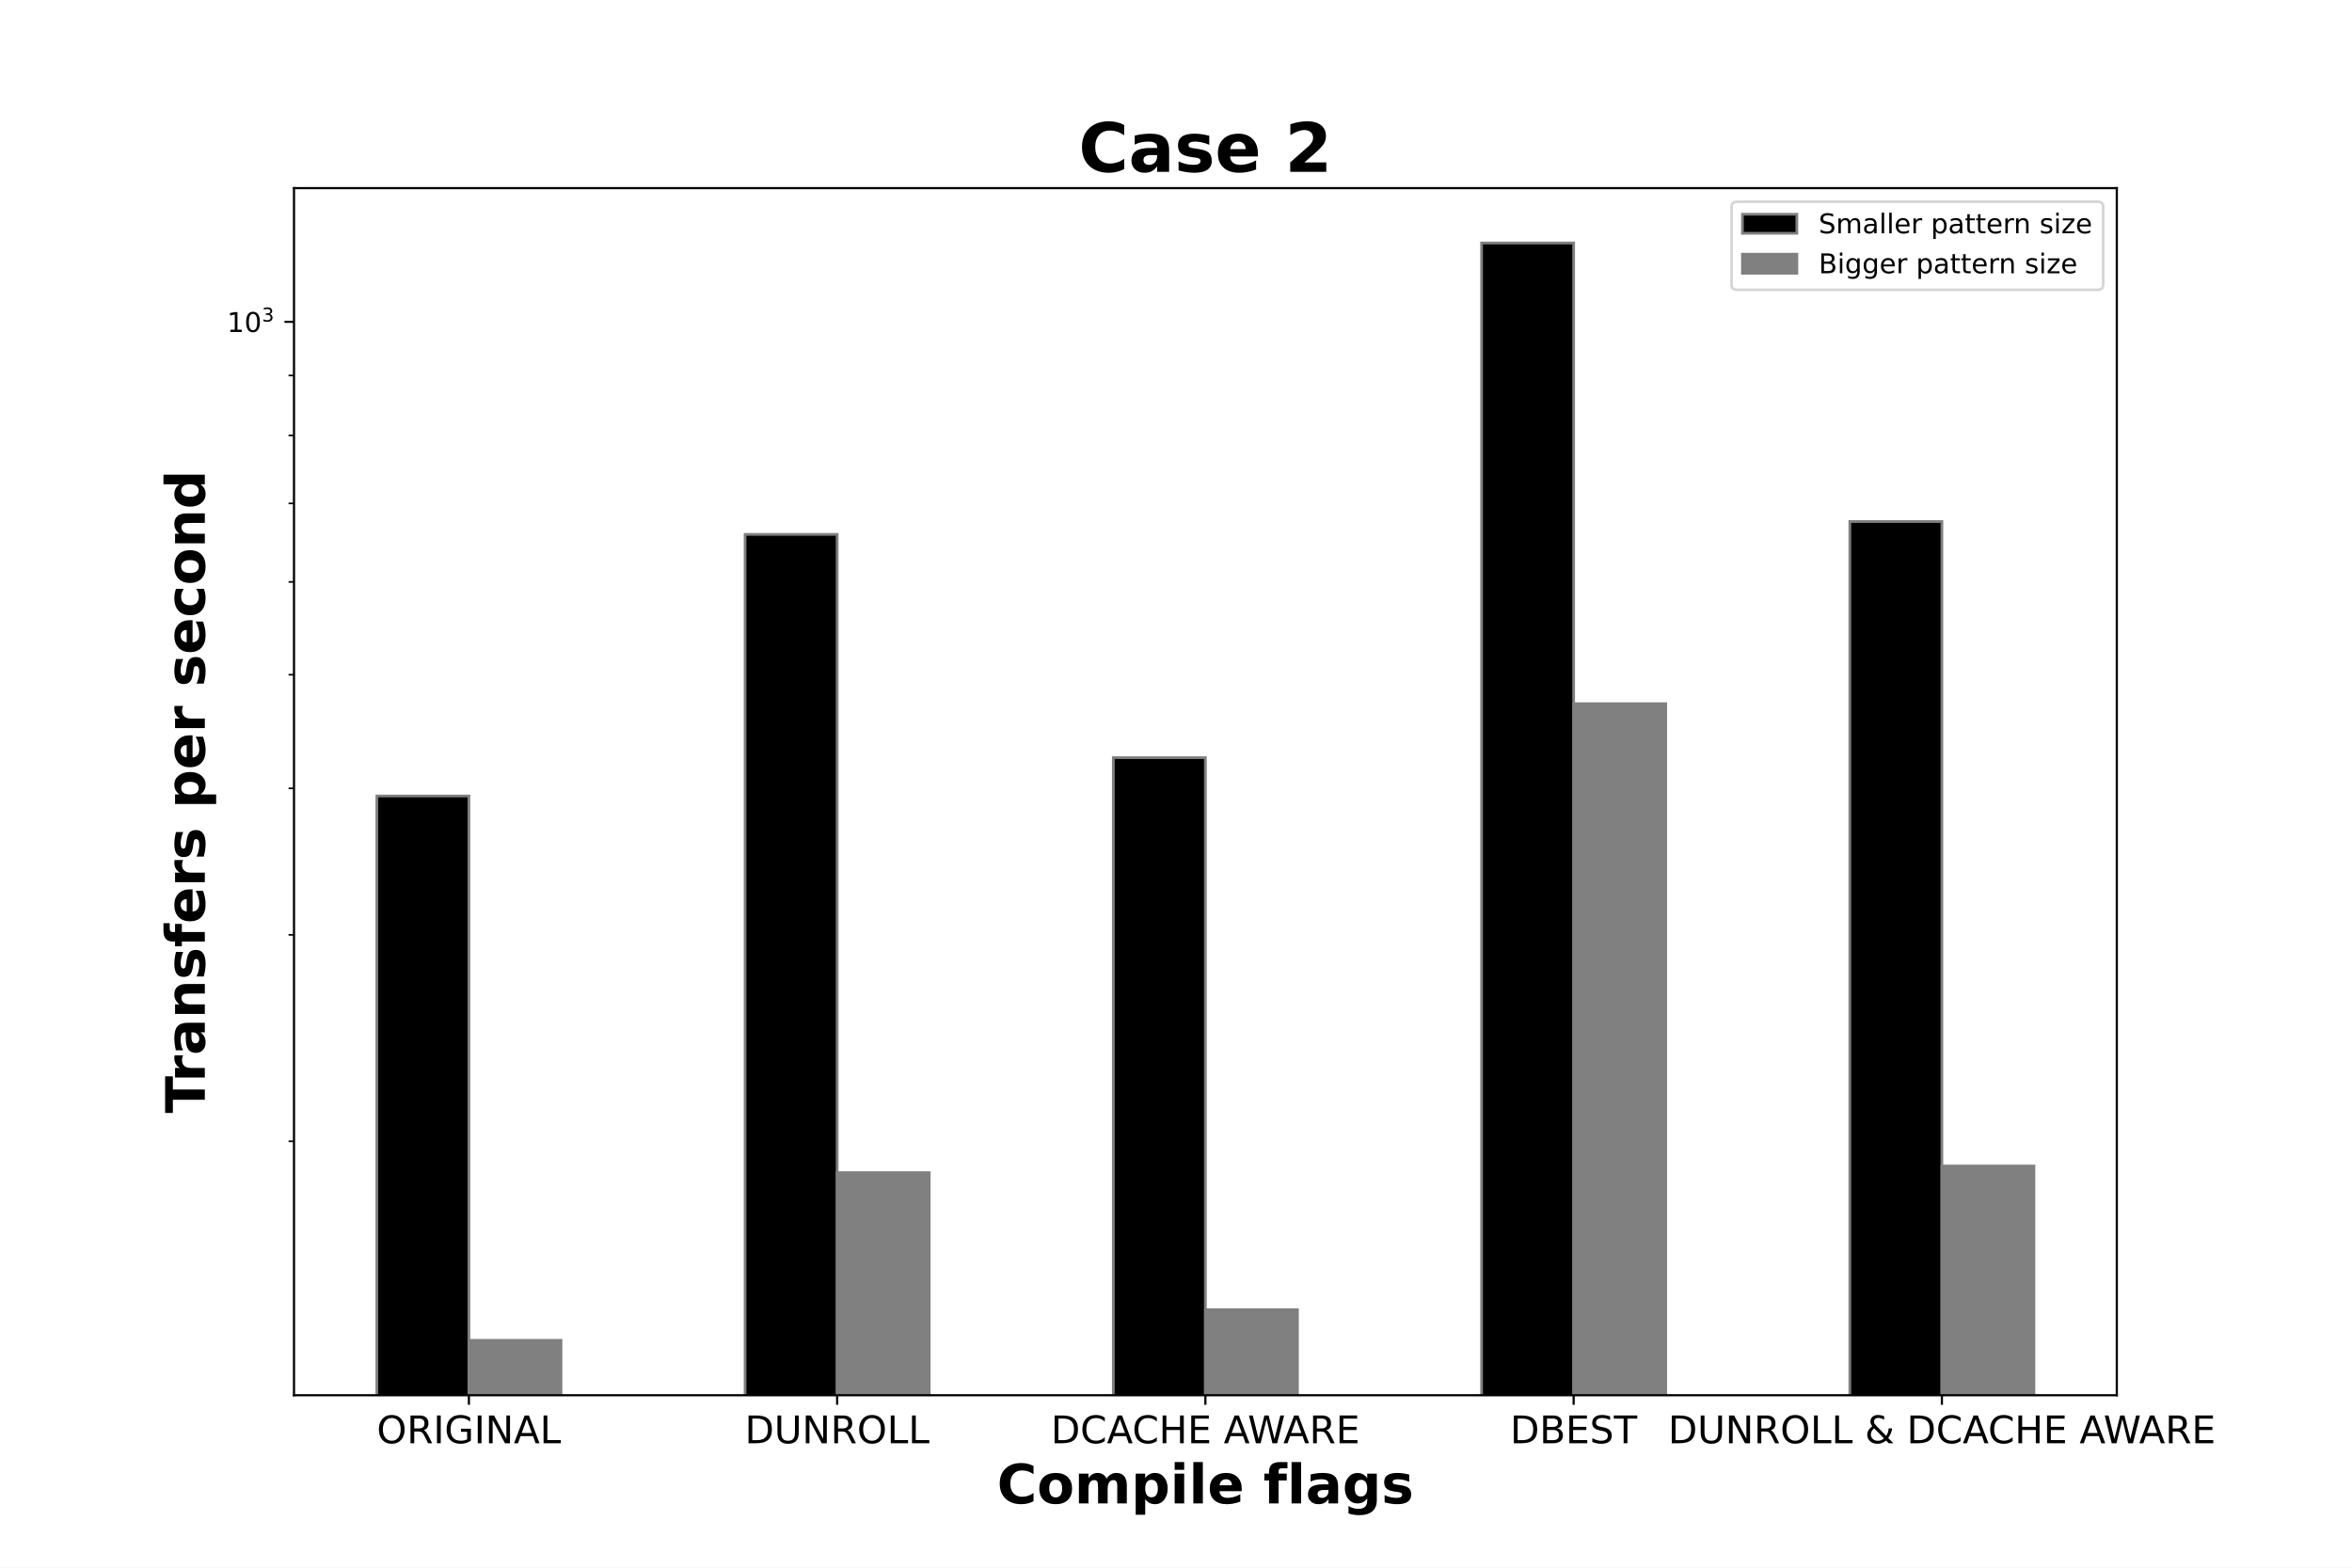
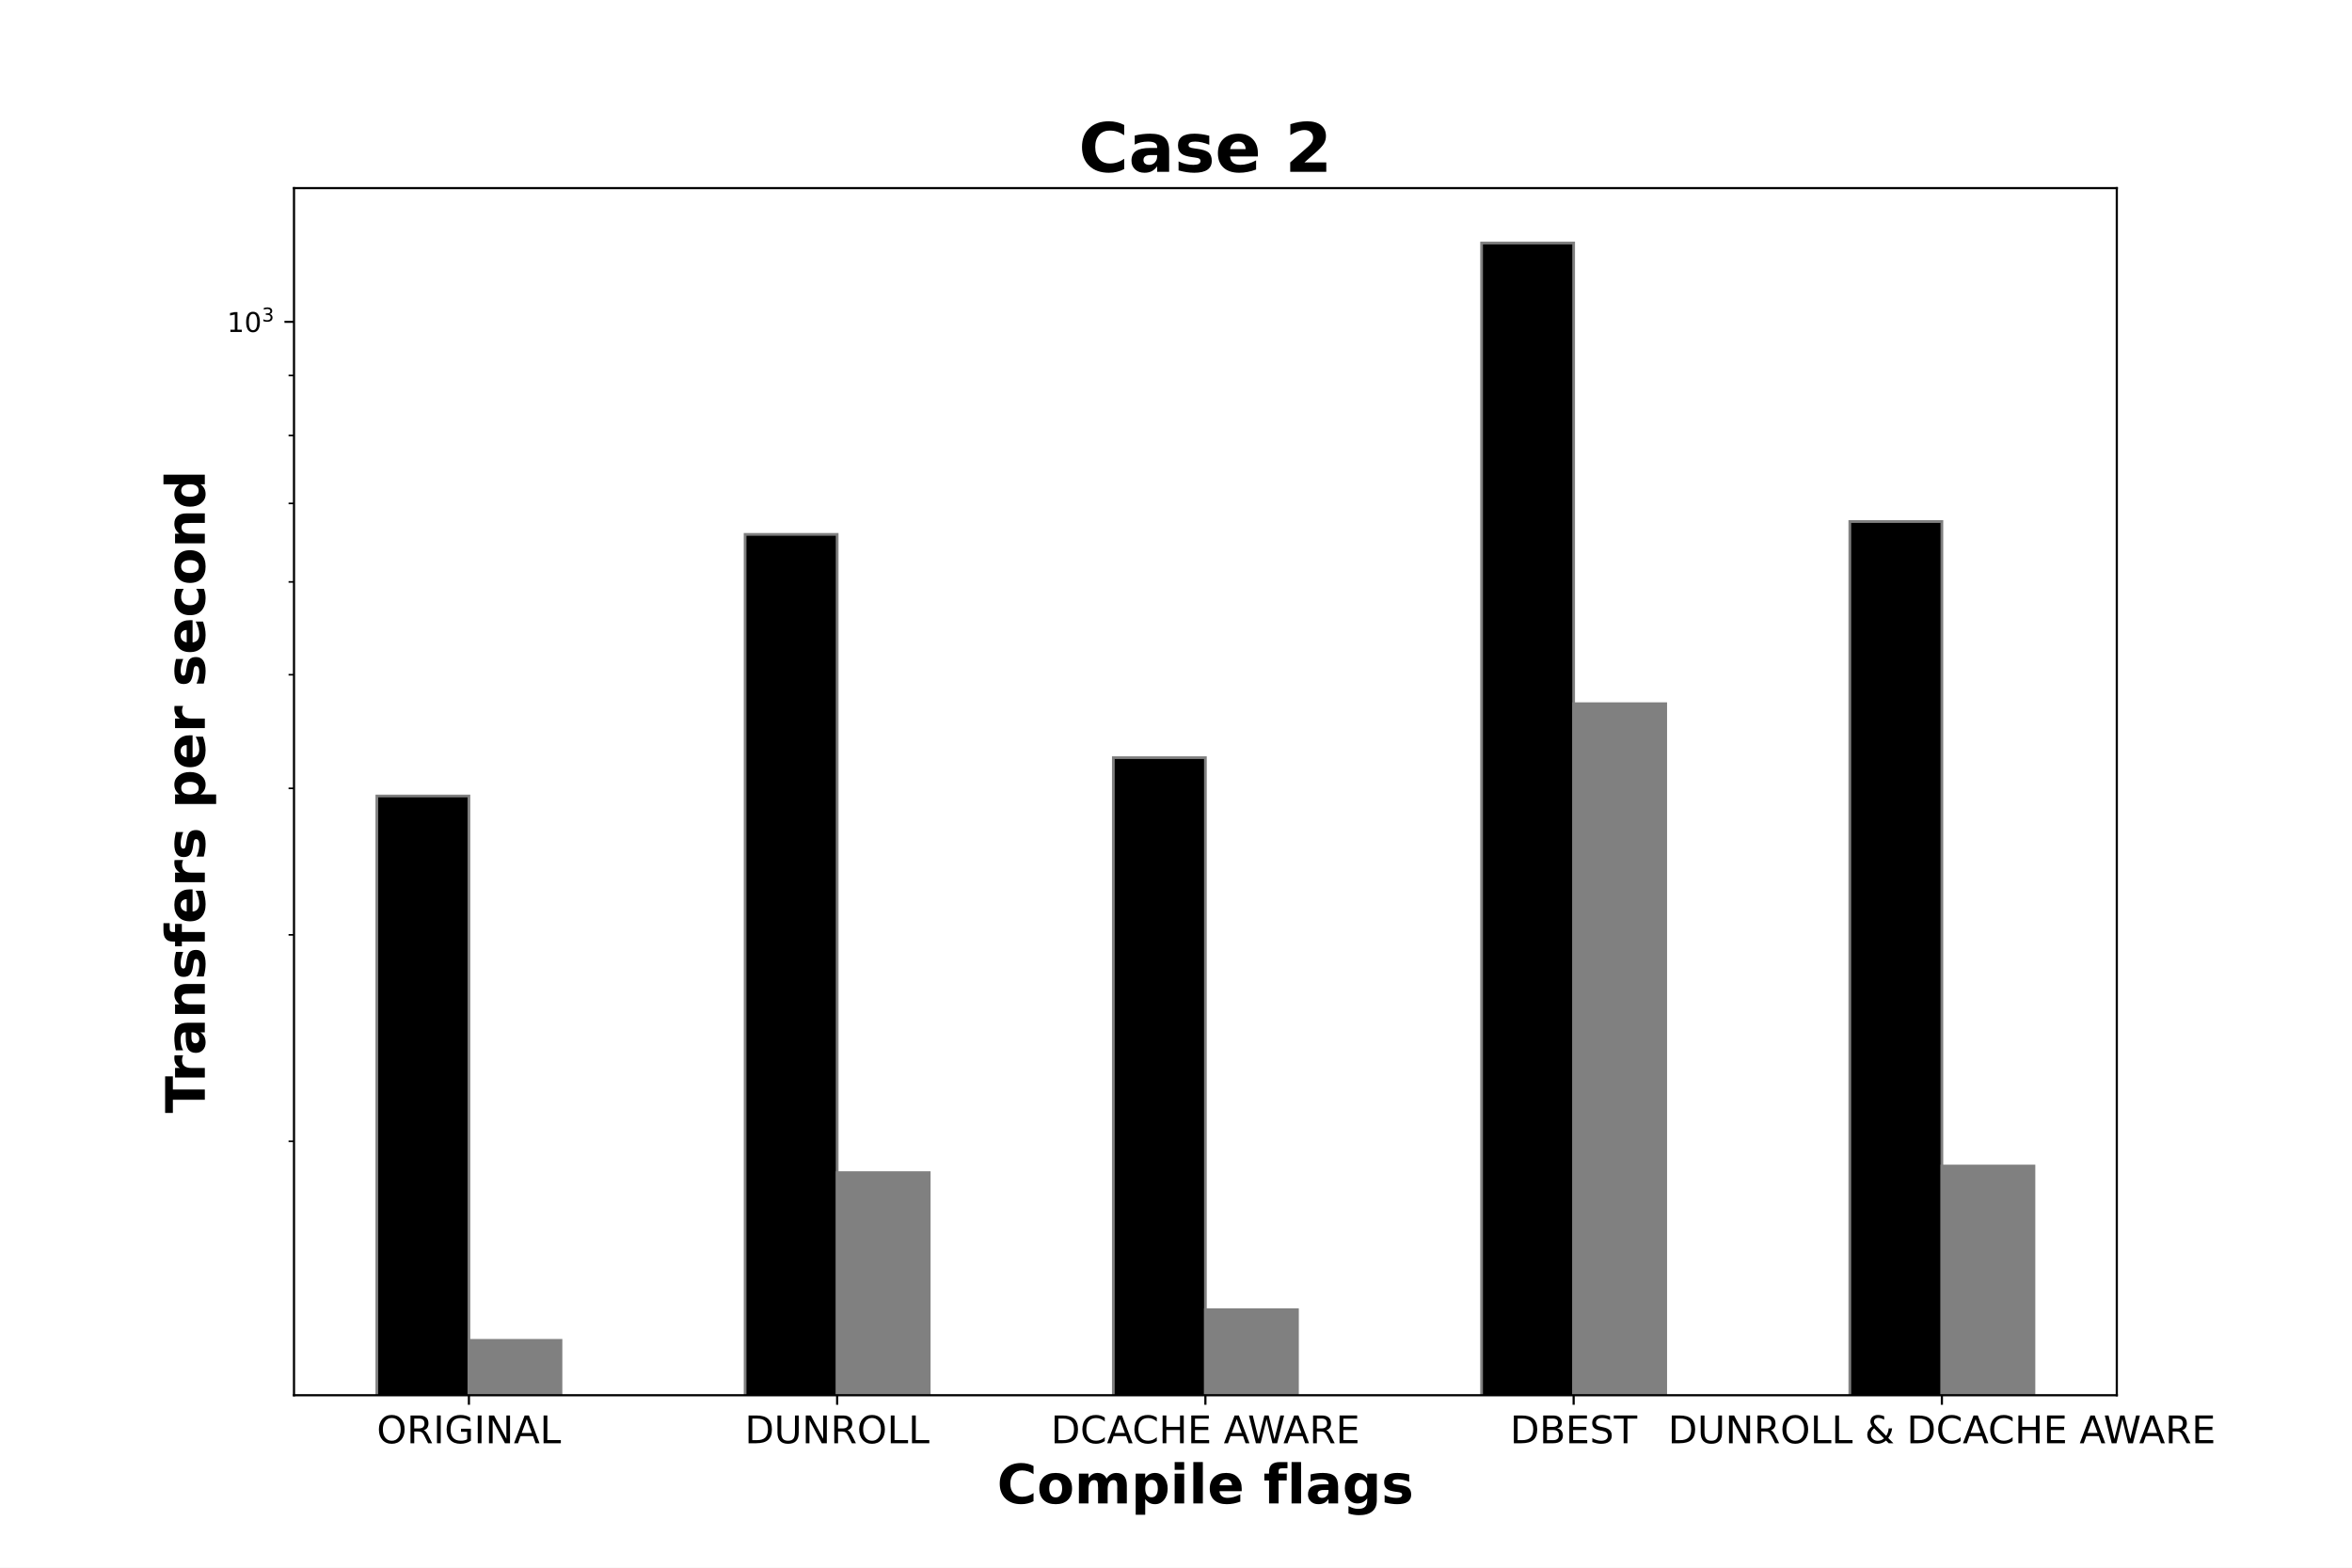
<svg xmlns="http://www.w3.org/2000/svg" xmlns:xlink="http://www.w3.org/1999/xlink" width="864pt" height="576pt" viewBox="0 0 864 576" version="1.1">
  <defs>
    <style type="text/css">*{stroke-linejoin: round; stroke-linecap: butt}</style>
  </defs>
  <g id="figure_1">
    <g id="patch_1">
      <path d="M 0 576  L 864 576  L 864 0  L 0 0  z " style="fill: #ffffff" />
    </g>
    <g id="axes_1">
      <g id="patch_2">
        <path d="M 108 512.64  L 777.6 512.64  L 777.6 69.12  L 108 69.12  z " style="fill: #ffffff" />
      </g>
      <g id="patch_3">
-         <path d="M 138.436 432179.331  L 172.255 432179.331  L 172.255 292.466  L 138.436 292.466  z " clip-path="url(#p3c8f35d3ab)" style="stroke: #808080; stroke-linejoin: miter" />
+         <path d="M 138.436 432179.331  L 172.255 432179.331  L 172.255 292.466  L 138.436 292.466  z " clip-path="url(#p3cd2da5f83)" style="stroke: #808080; stroke-linejoin: miter" />
      </g>
      <g id="patch_4">
-         <path d="M 273.709 432179.331  L 307.527 432179.331  L 307.527 196.349  L 273.709 196.349  z " clip-path="url(#p3c8f35d3ab)" style="stroke: #808080; stroke-linejoin: miter" />
+         <path d="M 273.709 432179.331  L 307.527 432179.331  L 307.527 196.349  L 273.709 196.349  z " clip-path="url(#p3cd2da5f83)" style="stroke: #808080; stroke-linejoin: miter" />
      </g>
      <g id="patch_5">
-         <path d="M 408.982 432179.331  L 442.8 432179.331  L 442.8 278.383  L 408.982 278.383  z " clip-path="url(#p3c8f35d3ab)" style="stroke: #808080; stroke-linejoin: miter" />
+         <path d="M 408.982 432179.331  L 442.8 432179.331  L 442.8 278.383  L 408.982 278.383  z " clip-path="url(#p3cd2da5f83)" style="stroke: #808080; stroke-linejoin: miter" />
      </g>
      <g id="patch_6">
-         <path d="M 544.255 432179.331  L 578.073 432179.331  L 578.073 89.28  L 544.255 89.28  z " clip-path="url(#p3c8f35d3ab)" style="stroke: #808080; stroke-linejoin: miter" />
+         <path d="M 544.255 432179.331  L 578.073 432179.331  L 578.073 89.28  L 544.255 89.28  z " clip-path="url(#p3cd2da5f83)" style="stroke: #808080; stroke-linejoin: miter" />
      </g>
      <g id="patch_7">
-         <path d="M 679.527 432179.331  L 713.345 432179.331  L 713.345 191.624  L 679.527 191.624  z " clip-path="url(#p3c8f35d3ab)" style="stroke: #808080; stroke-linejoin: miter" />
+         <path d="M 679.527 432179.331  L 713.345 432179.331  L 713.345 191.624  L 679.527 191.624  z " clip-path="url(#p3cd2da5f83)" style="stroke: #808080; stroke-linejoin: miter" />
      </g>
      <g id="patch_8">
-         <path d="M 172.255 432179.331  L 206.073 432179.331  L 206.073 492.48  L 172.255 492.48  z " clip-path="url(#p3c8f35d3ab)" style="fill: #808080; stroke: #808080; stroke-linejoin: miter" />
+         <path d="M 172.255 432179.331  L 206.073 432179.331  L 206.073 492.48  L 172.255 492.48  z " clip-path="url(#p3cd2da5f83)" style="fill: #808080; stroke: #808080; stroke-linejoin: miter" />
      </g>
      <g id="patch_9">
-         <path d="M 307.527 432179.331  L 341.345 432179.331  L 341.345 430.843  L 307.527 430.843  z " clip-path="url(#p3c8f35d3ab)" style="fill: #808080; stroke: #808080; stroke-linejoin: miter" />
+         <path d="M 307.527 432179.331  L 341.345 432179.331  L 341.345 430.843  L 307.527 430.843  z " clip-path="url(#p3cd2da5f83)" style="fill: #808080; stroke: #808080; stroke-linejoin: miter" />
      </g>
      <g id="patch_10">
-         <path d="M 442.8 432179.331  L 476.618 432179.331  L 476.618 481.21  L 442.8 481.21  z " clip-path="url(#p3c8f35d3ab)" style="fill: #808080; stroke: #808080; stroke-linejoin: miter" />
+         <path d="M 442.8 432179.331  L 476.618 432179.331  L 476.618 481.21  L 442.8 481.21  z " clip-path="url(#p3cd2da5f83)" style="fill: #808080; stroke: #808080; stroke-linejoin: miter" />
      </g>
      <g id="patch_11">
-         <path d="M 578.073 432179.331  L 611.891 432179.331  L 611.891 258.54  L 578.073 258.54  z " clip-path="url(#p3c8f35d3ab)" style="fill: #808080; stroke: #808080; stroke-linejoin: miter" />
+         <path d="M 578.073 432179.331  L 611.891 432179.331  L 611.891 258.54  L 578.073 258.54  z " clip-path="url(#p3cd2da5f83)" style="fill: #808080; stroke: #808080; stroke-linejoin: miter" />
      </g>
      <g id="patch_12">
-         <path d="M 713.345 432179.331  L 747.164 432179.331  L 747.164 428.412  L 713.345 428.412  z " clip-path="url(#p3c8f35d3ab)" style="fill: #808080; stroke: #808080; stroke-linejoin: miter" />
+         <path d="M 713.345 432179.331  L 747.164 432179.331  L 747.164 428.412  L 713.345 428.412  z " clip-path="url(#p3cd2da5f83)" style="fill: #808080; stroke: #808080; stroke-linejoin: miter" />
      </g>
      <g id="matplotlib.axis_1">
        <g id="xtick_1">
          <g id="line2d_1">
            <defs>
-               <path id="mefb5c56a6f" d="M 0 0  L 0 3.5  " style="stroke: #000000; stroke-width: 0.8" />
-             </defs>
-             <g>
-               <use xlink:href="#mefb5c56a6f" x="172.255" y="512.64" style="stroke: #000000; stroke-width: 0.8" />
+               <path id="m4186558017" d="M 0 0  L 0 3.5  " style="stroke: #000000; stroke-width: 0.8" />
+             </defs>
+             <g>
+               <use xlink:href="#m4186558017" x="172.255" y="512.64" style="stroke: #000000; stroke-width: 0.8" />
            </g>
          </g>
          <g id="text_1">
            <g transform="translate(138.4008 530.2778) scale(0.14 -0.14)">
              <defs>
                <path id="DejaVuSans-4f" d="M 2522 4238  Q 1834 4238 1429 3725  Q 1025 3213 1025 2328  Q 1025 1447 1429 934  Q 1834 422 2522 422  Q 3209 422 3611 934  Q 4013 1447 4013 2328  Q 4013 3213 3611 3725  Q 3209 4238 2522 4238  z M 2522 4750  Q 3503 4750 4090 4092  Q 4678 3434 4678 2328  Q 4678 1225 4090 567  Q 3503 -91 2522 -91  Q 1538 -91 948 565  Q 359 1222 359 2328  Q 359 3434 948 4092  Q 1538 4750 2522 4750  z " transform="scale(0.015625)" />
                <path id="DejaVuSans-52" d="M 2841 2188  Q 3044 2119 3236 1894  Q 3428 1669 3622 1275  L 4263 0  L 3584 0  L 2988 1197  Q 2756 1666 2539 1819  Q 2322 1972 1947 1972  L 1259 1972  L 1259 0  L 628 0  L 628 4666  L 2053 4666  Q 2853 4666 3247 4331  Q 3641 3997 3641 3322  Q 3641 2881 3436 2590  Q 3231 2300 2841 2188  z M 1259 4147  L 1259 2491  L 2053 2491  Q 2509 2491 2742 2702  Q 2975 2913 2975 3322  Q 2975 3731 2742 3939  Q 2509 4147 2053 4147  L 1259 4147  z " transform="scale(0.015625)" />
                <path id="DejaVuSans-49" d="M 628 4666  L 1259 4666  L 1259 0  L 628 0  L 628 4666  z " transform="scale(0.015625)" />
                <path id="DejaVuSans-47" d="M 3809 666  L 3809 1919  L 2778 1919  L 2778 2438  L 4434 2438  L 4434 434  Q 4069 175 3628 42  Q 3188 -91 2688 -91  Q 1594 -91 976 548  Q 359 1188 359 2328  Q 359 3472 976 4111  Q 1594 4750 2688 4750  Q 3144 4750 3555 4637  Q 3966 4525 4313 4306  L 4313 3634  Q 3963 3931 3569 4081  Q 3175 4231 2741 4231  Q 1884 4231 1454 3753  Q 1025 3275 1025 2328  Q 1025 1384 1454 906  Q 1884 428 2741 428  Q 3075 428 3337 486  Q 3600 544 3809 666  z " transform="scale(0.015625)" />
                <path id="DejaVuSans-4e" d="M 628 4666  L 1478 4666  L 3547 763  L 3547 4666  L 4159 4666  L 4159 0  L 3309 0  L 1241 3903  L 1241 0  L 628 0  L 628 4666  z " transform="scale(0.015625)" />
                <path id="DejaVuSans-41" d="M 2188 4044  L 1331 1722  L 3047 1722  L 2188 4044  z M 1831 4666  L 2547 4666  L 4325 0  L 3669 0  L 3244 1197  L 1141 1197  L 716 0  L 50 0  L 1831 4666  z " transform="scale(0.015625)" />
                <path id="DejaVuSans-4c" d="M 628 4666  L 1259 4666  L 1259 531  L 3531 531  L 3531 0  L 628 0  L 628 4666  z " transform="scale(0.015625)" />
              </defs>
              <use xlink:href="#DejaVuSans-4f" />
              <use xlink:href="#DejaVuSans-52" x="78.711" />
              <use xlink:href="#DejaVuSans-49" x="148.193" />
              <use xlink:href="#DejaVuSans-47" x="177.686" />
              <use xlink:href="#DejaVuSans-49" x="255.176" />
              <use xlink:href="#DejaVuSans-4e" x="284.668" />
              <use xlink:href="#DejaVuSans-41" x="359.473" />
              <use xlink:href="#DejaVuSans-4c" x="427.881" />
            </g>
          </g>
        </g>
        <g id="xtick_2">
          <g id="line2d_2">
            <g>
-               <use xlink:href="#mefb5c56a6f" x="307.527" y="512.64" style="stroke: #000000; stroke-width: 0.8" />
+               <use xlink:href="#m4186558017" x="307.527" y="512.64" style="stroke: #000000; stroke-width: 0.8" />
            </g>
          </g>
          <g id="text_2">
            <g transform="translate(273.6024 530.2778) scale(0.14 -0.14)">
              <defs>
                <path id="DejaVuSans-44" d="M 1259 4147  L 1259 519  L 2022 519  Q 2988 519 3436 956  Q 3884 1394 3884 2338  Q 3884 3275 3436 3711  Q 2988 4147 2022 4147  L 1259 4147  z M 628 4666  L 1925 4666  Q 3281 4666 3915 4102  Q 4550 3538 4550 2338  Q 4550 1131 3912 565  Q 3275 0 1925 0  L 628 0  L 628 4666  z " transform="scale(0.015625)" />
                <path id="DejaVuSans-55" d="M 556 4666  L 1191 4666  L 1191 1831  Q 1191 1081 1462 751  Q 1734 422 2344 422  Q 2950 422 3222 751  Q 3494 1081 3494 1831  L 3494 4666  L 4128 4666  L 4128 1753  Q 4128 841 3676 375  Q 3225 -91 2344 -91  Q 1459 -91 1007 375  Q 556 841 556 1753  L 556 4666  z " transform="scale(0.015625)" />
              </defs>
              <use xlink:href="#DejaVuSans-44" />
              <use xlink:href="#DejaVuSans-55" x="77.002" />
              <use xlink:href="#DejaVuSans-4e" x="150.195" />
              <use xlink:href="#DejaVuSans-52" x="225" />
              <use xlink:href="#DejaVuSans-4f" x="294.482" />
              <use xlink:href="#DejaVuSans-4c" x="373.193" />
              <use xlink:href="#DejaVuSans-4c" x="428.906" />
            </g>
          </g>
        </g>
        <g id="xtick_3">
          <g id="line2d_3">
            <g>
-               <use xlink:href="#mefb5c56a6f" x="442.8" y="512.64" style="stroke: #000000; stroke-width: 0.8" />
+               <use xlink:href="#m4186558017" x="442.8" y="512.64" style="stroke: #000000; stroke-width: 0.8" />
            </g>
          </g>
          <g id="text_3">
            <g transform="translate(386.0409 530.2778) scale(0.14 -0.14)">
              <defs>
                <path id="DejaVuSans-43" d="M 4122 4306  L 4122 3641  Q 3803 3938 3442 4084  Q 3081 4231 2675 4231  Q 1875 4231 1450 3742  Q 1025 3253 1025 2328  Q 1025 1406 1450 917  Q 1875 428 2675 428  Q 3081 428 3442 575  Q 3803 722 4122 1019  L 4122 359  Q 3791 134 3420 21  Q 3050 -91 2638 -91  Q 1578 -91 968 557  Q 359 1206 359 2328  Q 359 3453 968 4101  Q 1578 4750 2638 4750  Q 3056 4750 3426 4639  Q 3797 4528 4122 4306  z " transform="scale(0.015625)" />
                <path id="DejaVuSans-48" d="M 628 4666  L 1259 4666  L 1259 2753  L 3553 2753  L 3553 4666  L 4184 4666  L 4184 0  L 3553 0  L 3553 2222  L 1259 2222  L 1259 0  L 628 0  L 628 4666  z " transform="scale(0.015625)" />
                <path id="DejaVuSans-45" d="M 628 4666  L 3578 4666  L 3578 4134  L 1259 4134  L 1259 2753  L 3481 2753  L 3481 2222  L 1259 2222  L 1259 531  L 3634 531  L 3634 0  L 628 0  L 628 4666  z " transform="scale(0.015625)" />
                <path id="DejaVuSans-20" transform="scale(0.015625)" />
                <path id="DejaVuSans-57" d="M 213 4666  L 850 4666  L 1831 722  L 2809 4666  L 3519 4666  L 4500 722  L 5478 4666  L 6119 4666  L 4947 0  L 4153 0  L 3169 4050  L 2175 0  L 1381 0  L 213 4666  z " transform="scale(0.015625)" />
              </defs>
              <use xlink:href="#DejaVuSans-44" />
              <use xlink:href="#DejaVuSans-43" x="77.002" />
              <use xlink:href="#DejaVuSans-41" x="146.826" />
              <use xlink:href="#DejaVuSans-43" x="213.484" />
              <use xlink:href="#DejaVuSans-48" x="283.309" />
              <use xlink:href="#DejaVuSans-45" x="358.504" />
              <use xlink:href="#DejaVuSans-20" x="421.688" />
              <use xlink:href="#DejaVuSans-41" x="453.475" />
              <use xlink:href="#DejaVuSans-57" x="516.383" />
              <use xlink:href="#DejaVuSans-41" x="609.76" />
              <use xlink:href="#DejaVuSans-52" x="678.168" />
              <use xlink:href="#DejaVuSans-45" x="747.65" />
            </g>
          </g>
        </g>
        <g id="xtick_4">
          <g id="line2d_4">
            <g>
-               <use xlink:href="#mefb5c56a6f" x="578.073" y="512.64" style="stroke: #000000; stroke-width: 0.8" />
+               <use xlink:href="#m4186558017" x="578.073" y="512.64" style="stroke: #000000; stroke-width: 0.8" />
            </g>
          </g>
          <g id="text_4">
            <g transform="translate(554.7376 530.2778) scale(0.14 -0.14)">
              <defs>
                <path id="DejaVuSans-42" d="M 1259 2228  L 1259 519  L 2272 519  Q 2781 519 3026 730  Q 3272 941 3272 1375  Q 3272 1813 3026 2020  Q 2781 2228 2272 2228  L 1259 2228  z M 1259 4147  L 1259 2741  L 2194 2741  Q 2656 2741 2882 2914  Q 3109 3088 3109 3444  Q 3109 3797 2882 3972  Q 2656 4147 2194 4147  L 1259 4147  z M 628 4666  L 2241 4666  Q 2963 4666 3353 4366  Q 3744 4066 3744 3513  Q 3744 3084 3544 2831  Q 3344 2578 2956 2516  Q 3422 2416 3680 2098  Q 3938 1781 3938 1306  Q 3938 681 3513 340  Q 3088 0 2303 0  L 628 0  L 628 4666  z " transform="scale(0.015625)" />
                <path id="DejaVuSans-53" d="M 3425 4513  L 3425 3897  Q 3066 4069 2747 4153  Q 2428 4238 2131 4238  Q 1616 4238 1336 4038  Q 1056 3838 1056 3469  Q 1056 3159 1242 3001  Q 1428 2844 1947 2747  L 2328 2669  Q 3034 2534 3370 2195  Q 3706 1856 3706 1288  Q 3706 609 3251 259  Q 2797 -91 1919 -91  Q 1588 -91 1214 -16  Q 841 59 441 206  L 441 856  Q 825 641 1194 531  Q 1563 422 1919 422  Q 2459 422 2753 634  Q 3047 847 3047 1241  Q 3047 1584 2836 1778  Q 2625 1972 2144 2069  L 1759 2144  Q 1053 2284 737 2584  Q 422 2884 422 3419  Q 422 4038 858 4394  Q 1294 4750 2059 4750  Q 2388 4750 2728 4690  Q 3069 4631 3425 4513  z " transform="scale(0.015625)" />
                <path id="DejaVuSans-54" d="M -19 4666  L 3928 4666  L 3928 4134  L 2272 4134  L 2272 0  L 1638 0  L 1638 4134  L -19 4134  L -19 4666  z " transform="scale(0.015625)" />
              </defs>
              <use xlink:href="#DejaVuSans-44" />
              <use xlink:href="#DejaVuSans-42" x="77.002" />
              <use xlink:href="#DejaVuSans-45" x="145.605" />
              <use xlink:href="#DejaVuSans-53" x="208.789" />
              <use xlink:href="#DejaVuSans-54" x="272.266" />
            </g>
          </g>
        </g>
        <g id="xtick_5">
          <g id="line2d_5">
            <g>
-               <use xlink:href="#mefb5c56a6f" x="713.345" y="512.64" style="stroke: #000000; stroke-width: 0.8" />
+               <use xlink:href="#m4186558017" x="713.345" y="512.64" style="stroke: #000000; stroke-width: 0.8" />
            </g>
          </g>
          <g id="text_5">
            <g transform="translate(612.7533 530.2778) scale(0.14 -0.14)">
              <defs>
                <path id="DejaVuSans-26" d="M 1556 2509  Q 1272 2256 1139 2004  Q 1006 1753 1006 1478  Q 1006 1022 1337 719  Q 1669 416 2169 416  Q 2466 416 2725 514  Q 2984 613 3213 813  L 1556 2509  z M 1997 2859  L 3584 1234  Q 3769 1513 3872 1830  Q 3975 2147 3994 2503  L 4575 2503  Q 4538 2091 4375 1687  Q 4213 1284 3922 891  L 4794 0  L 4006 0  L 3559 459  Q 3234 181 2878 45  Q 2522 -91 2113 -91  Q 1359 -91 881 339  Q 403 769 403 1441  Q 403 1841 612 2192  Q 822 2544 1241 2853  Q 1091 3050 1012 3245  Q 934 3441 934 3628  Q 934 4134 1281 4442  Q 1628 4750 2203 4750  Q 2463 4750 2720 4694  Q 2978 4638 3244 4525  L 3244 3956  Q 2972 4103 2725 4179  Q 2478 4256 2266 4256  Q 1938 4256 1733 4082  Q 1528 3909 1528 3634  Q 1528 3475 1620 3314  Q 1713 3153 1997 2859  z " transform="scale(0.015625)" />
              </defs>
              <use xlink:href="#DejaVuSans-44" />
              <use xlink:href="#DejaVuSans-55" x="77.002" />
              <use xlink:href="#DejaVuSans-4e" x="150.195" />
              <use xlink:href="#DejaVuSans-52" x="225" />
              <use xlink:href="#DejaVuSans-4f" x="294.482" />
              <use xlink:href="#DejaVuSans-4c" x="373.193" />
              <use xlink:href="#DejaVuSans-4c" x="428.906" />
              <use xlink:href="#DejaVuSans-20" x="484.619" />
              <use xlink:href="#DejaVuSans-26" x="516.406" />
              <use xlink:href="#DejaVuSans-20" x="594.385" />
              <use xlink:href="#DejaVuSans-44" x="626.172" />
              <use xlink:href="#DejaVuSans-43" x="703.174" />
              <use xlink:href="#DejaVuSans-41" x="772.998" />
              <use xlink:href="#DejaVuSans-43" x="839.656" />
              <use xlink:href="#DejaVuSans-48" x="909.48" />
              <use xlink:href="#DejaVuSans-45" x="984.676" />
              <use xlink:href="#DejaVuSans-20" x="1047.859" />
              <use xlink:href="#DejaVuSans-41" x="1079.646" />
              <use xlink:href="#DejaVuSans-57" x="1142.555" />
              <use xlink:href="#DejaVuSans-41" x="1235.932" />
              <use xlink:href="#DejaVuSans-52" x="1304.34" />
              <use xlink:href="#DejaVuSans-45" x="1373.822" />
            </g>
          </g>
        </g>
        <g id="text_6">
          <g transform="translate(366.2563 552.3863) scale(0.2 -0.2)">
            <defs>
              <path id="DejaVuSans-Bold-43" d="M 4288 256  Q 3956 84 3597 -3  Q 3238 -91 2847 -91  Q 1681 -91 1000 561  Q 319 1213 319 2328  Q 319 3447 1000 4098  Q 1681 4750 2847 4750  Q 3238 4750 3597 4662  Q 3956 4575 4288 4403  L 4288 3438  Q 3953 3666 3628 3772  Q 3303 3878 2944 3878  Q 2300 3878 1931 3465  Q 1563 3053 1563 2328  Q 1563 1606 1931 1193  Q 2300 781 2944 781  Q 3303 781 3628 887  Q 3953 994 4288 1222  L 4288 256  z " transform="scale(0.015625)" />
              <path id="DejaVuSans-Bold-6f" d="M 2203 2784  Q 1831 2784 1636 2517  Q 1441 2250 1441 1747  Q 1441 1244 1636 976  Q 1831 709 2203 709  Q 2569 709 2762 976  Q 2956 1244 2956 1747  Q 2956 2250 2762 2517  Q 2569 2784 2203 2784  z M 2203 3584  Q 3106 3584 3614 3096  Q 4122 2609 4122 1747  Q 4122 884 3614 396  Q 3106 -91 2203 -91  Q 1297 -91 786 396  Q 275 884 275 1747  Q 275 2609 786 3096  Q 1297 3584 2203 3584  z " transform="scale(0.015625)" />
              <path id="DejaVuSans-Bold-6d" d="M 3781 2919  Q 3994 3244 4286 3414  Q 4578 3584 4928 3584  Q 5531 3584 5847 3212  Q 6163 2841 6163 2131  L 6163 0  L 5038 0  L 5038 1825  Q 5041 1866 5042 1909  Q 5044 1953 5044 2034  Q 5044 2406 4934 2573  Q 4825 2741 4581 2741  Q 4263 2741 4089 2478  Q 3916 2216 3909 1719  L 3909 0  L 2784 0  L 2784 1825  Q 2784 2406 2684 2573  Q 2584 2741 2328 2741  Q 2006 2741 1831 2477  Q 1656 2213 1656 1722  L 1656 0  L 531 0  L 531 3500  L 1656 3500  L 1656 2988  Q 1863 3284 2130 3434  Q 2397 3584 2719 3584  Q 3081 3584 3359 3409  Q 3638 3234 3781 2919  z " transform="scale(0.015625)" />
              <path id="DejaVuSans-Bold-70" d="M 1656 506  L 1656 -1331  L 538 -1331  L 538 3500  L 1656 3500  L 1656 2988  Q 1888 3294 2169 3439  Q 2450 3584 2816 3584  Q 3463 3584 3878 3070  Q 4294 2556 4294 1747  Q 4294 938 3878 423  Q 3463 -91 2816 -91  Q 2450 -91 2169 54  Q 1888 200 1656 506  z M 2400 2772  Q 2041 2772 1848 2508  Q 1656 2244 1656 1747  Q 1656 1250 1848 986  Q 2041 722 2400 722  Q 2759 722 2948 984  Q 3138 1247 3138 1747  Q 3138 2247 2948 2509  Q 2759 2772 2400 2772  z " transform="scale(0.015625)" />
              <path id="DejaVuSans-Bold-69" d="M 538 3500  L 1656 3500  L 1656 0  L 538 0  L 538 3500  z M 538 4863  L 1656 4863  L 1656 3950  L 538 3950  L 538 4863  z " transform="scale(0.015625)" />
              <path id="DejaVuSans-Bold-6c" d="M 538 4863  L 1656 4863  L 1656 0  L 538 0  L 538 4863  z " transform="scale(0.015625)" />
              <path id="DejaVuSans-Bold-65" d="M 4031 1759  L 4031 1441  L 1416 1441  Q 1456 1047 1700 850  Q 1944 653 2381 653  Q 2734 653 3104 758  Q 3475 863 3866 1075  L 3866 213  Q 3469 63 3072 -14  Q 2675 -91 2278 -91  Q 1328 -91 801 392  Q 275 875 275 1747  Q 275 2603 792 3093  Q 1309 3584 2216 3584  Q 3041 3584 3536 3087  Q 4031 2591 4031 1759  z M 2881 2131  Q 2881 2450 2695 2645  Q 2509 2841 2209 2841  Q 1884 2841 1681 2658  Q 1478 2475 1428 2131  L 2881 2131  z " transform="scale(0.015625)" />
              <path id="DejaVuSans-Bold-20" transform="scale(0.015625)" />
              <path id="DejaVuSans-Bold-66" d="M 2841 4863  L 2841 4128  L 2222 4128  Q 1984 4128 1890 4042  Q 1797 3956 1797 3744  L 1797 3500  L 2753 3500  L 2753 2700  L 1797 2700  L 1797 0  L 678 0  L 678 2700  L 122 2700  L 122 3500  L 678 3500  L 678 3744  Q 678 4316 997 4589  Q 1316 4863 1984 4863  L 2841 4863  z " transform="scale(0.015625)" />
              <path id="DejaVuSans-Bold-61" d="M 2106 1575  Q 1756 1575 1579 1456  Q 1403 1338 1403 1106  Q 1403 894 1545 773  Q 1688 653 1941 653  Q 2256 653 2472 879  Q 2688 1106 2688 1447  L 2688 1575  L 2106 1575  z M 3816 1997  L 3816 0  L 2688 0  L 2688 519  Q 2463 200 2181 54  Q 1900 -91 1497 -91  Q 953 -91 614 226  Q 275 544 275 1050  Q 275 1666 698 1953  Q 1122 2241 2028 2241  L 2688 2241  L 2688 2328  Q 2688 2594 2478 2717  Q 2269 2841 1825 2841  Q 1466 2841 1156 2769  Q 847 2697 581 2553  L 581 3406  Q 941 3494 1303 3539  Q 1666 3584 2028 3584  Q 2975 3584 3395 3211  Q 3816 2838 3816 1997  z " transform="scale(0.015625)" />
              <path id="DejaVuSans-Bold-67" d="M 2919 594  Q 2688 288 2409 144  Q 2131 0 1766 0  Q 1125 0 706 504  Q 288 1009 288 1791  Q 288 2575 706 3076  Q 1125 3578 1766 3578  Q 2131 3578 2409 3434  Q 2688 3291 2919 2981  L 2919 3500  L 4044 3500  L 4044 353  Q 4044 -491 3511 -936  Q 2978 -1381 1966 -1381  Q 1638 -1381 1331 -1331  Q 1025 -1281 716 -1178  L 716 -306  Q 1009 -475 1290 -558  Q 1572 -641 1856 -641  Q 2406 -641 2662 -400  Q 2919 -159 2919 353  L 2919 594  z M 2181 2772  Q 1834 2772 1640 2515  Q 1447 2259 1447 1791  Q 1447 1309 1634 1061  Q 1822 813 2181 813  Q 2531 813 2725 1069  Q 2919 1325 2919 1791  Q 2919 2259 2725 2515  Q 2531 2772 2181 2772  z " transform="scale(0.015625)" />
              <path id="DejaVuSans-Bold-73" d="M 3272 3391  L 3272 2541  Q 2913 2691 2578 2766  Q 2244 2841 1947 2841  Q 1628 2841 1473 2761  Q 1319 2681 1319 2516  Q 1319 2381 1436 2309  Q 1553 2238 1856 2203  L 2053 2175  Q 2913 2066 3209 1816  Q 3506 1566 3506 1031  Q 3506 472 3093 190  Q 2681 -91 1863 -91  Q 1516 -91 1145 -36  Q 775 19 384 128  L 384 978  Q 719 816 1070 734  Q 1422 653 1784 653  Q 2113 653 2278 743  Q 2444 834 2444 1013  Q 2444 1163 2330 1236  Q 2216 1309 1875 1350  L 1678 1375  Q 931 1469 631 1722  Q 331 1975 331 2491  Q 331 3047 712 3315  Q 1094 3584 1881 3584  Q 2191 3584 2531 3537  Q 2872 3491 3272 3391  z " transform="scale(0.015625)" />
            </defs>
            <use xlink:href="#DejaVuSans-Bold-43" />
            <use xlink:href="#DejaVuSans-Bold-6f" x="73.389" />
            <use xlink:href="#DejaVuSans-Bold-6d" x="142.09" />
            <use xlink:href="#DejaVuSans-Bold-70" x="246.289" />
            <use xlink:href="#DejaVuSans-Bold-69" x="317.871" />
            <use xlink:href="#DejaVuSans-Bold-6c" x="352.148" />
            <use xlink:href="#DejaVuSans-Bold-65" x="386.426" />
            <use xlink:href="#DejaVuSans-Bold-20" x="454.248" />
            <use xlink:href="#DejaVuSans-Bold-66" x="489.062" />
            <use xlink:href="#DejaVuSans-Bold-6c" x="532.568" />
            <use xlink:href="#DejaVuSans-Bold-61" x="566.846" />
            <use xlink:href="#DejaVuSans-Bold-67" x="634.326" />
            <use xlink:href="#DejaVuSans-Bold-73" x="705.908" />
          </g>
        </g>
      </g>
      <g id="matplotlib.axis_2">
        <g id="ytick_1">
          <g id="line2d_6">
            <defs>
-               <path id="m54285a26e6" d="M 0 0  L -3.5 0  " style="stroke: #000000; stroke-width: 0.8" />
-             </defs>
-             <g>
-               <use xlink:href="#m54285a26e6" x="108" y="118.243" style="stroke: #000000; stroke-width: 0.8" />
+               <path id="m738640e235" d="M 0 0  L -3.5 0  " style="stroke: #000000; stroke-width: 0.8" />
+             </defs>
+             <g>
+               <use xlink:href="#m738640e235" x="108" y="118.243" style="stroke: #000000; stroke-width: 0.8" />
            </g>
          </g>
          <g id="text_7">
            <g transform="translate(83.4 122.0418) scale(0.1 -0.1)">
              <defs>
                <path id="DejaVuSans-31" d="M 794 531  L 1825 531  L 1825 4091  L 703 3866  L 703 4441  L 1819 4666  L 2450 4666  L 2450 531  L 3481 531  L 3481 0  L 794 0  L 794 531  z " transform="scale(0.015625)" />
                <path id="DejaVuSans-30" d="M 2034 4250  Q 1547 4250 1301 3770  Q 1056 3291 1056 2328  Q 1056 1369 1301 889  Q 1547 409 2034 409  Q 2525 409 2770 889  Q 3016 1369 3016 2328  Q 3016 3291 2770 3770  Q 2525 4250 2034 4250  z M 2034 4750  Q 2819 4750 3233 4129  Q 3647 3509 3647 2328  Q 3647 1150 3233 529  Q 2819 -91 2034 -91  Q 1250 -91 836 529  Q 422 1150 422 2328  Q 422 3509 836 4129  Q 1250 4750 2034 4750  z " transform="scale(0.015625)" />
                <path id="DejaVuSans-33" d="M 2597 2516  Q 3050 2419 3304 2112  Q 3559 1806 3559 1356  Q 3559 666 3084 287  Q 2609 -91 1734 -91  Q 1441 -91 1130 -33  Q 819 25 488 141  L 488 750  Q 750 597 1062 519  Q 1375 441 1716 441  Q 2309 441 2620 675  Q 2931 909 2931 1356  Q 2931 1769 2642 2001  Q 2353 2234 1838 2234  L 1294 2234  L 1294 2753  L 1863 2753  Q 2328 2753 2575 2939  Q 2822 3125 2822 3475  Q 2822 3834 2567 4026  Q 2313 4219 1838 4219  Q 1578 4219 1281 4162  Q 984 4106 628 3988  L 628 4550  Q 988 4650 1302 4700  Q 1616 4750 1894 4750  Q 2613 4750 3031 4423  Q 3450 4097 3450 3541  Q 3450 3153 3228 2886  Q 3006 2619 2597 2516  z " transform="scale(0.015625)" />
              </defs>
              <use xlink:href="#DejaVuSans-31" transform="translate(0 0.765625)" />
              <use xlink:href="#DejaVuSans-30" transform="translate(63.62305 0.765625)" />
              <use xlink:href="#DejaVuSans-33" transform="translate(128.2031 39.04688) scale(0.7)" />
            </g>
          </g>
        </g>
        <g id="ytick_2">
          <g id="line2d_7">
            <defs>
-               <path id="m77212854cf" d="M 0 0  L -2 0  " style="stroke: #000000; stroke-width: 0.6" />
-             </defs>
-             <g>
-               <use xlink:href="#m77212854cf" x="108" y="419.337" style="stroke: #000000; stroke-width: 0.6" />
+               <path id="m4047c1a261" d="M 0 0  L -2 0  " style="stroke: #000000; stroke-width: 0.6" />
+             </defs>
+             <g>
+               <use xlink:href="#m4047c1a261" x="108" y="419.337" style="stroke: #000000; stroke-width: 0.6" />
            </g>
          </g>
        </g>
        <g id="ytick_3">
          <g id="line2d_8">
            <g>
-               <use xlink:href="#m77212854cf" x="108" y="343.482" style="stroke: #000000; stroke-width: 0.6" />
+               <use xlink:href="#m4047c1a261" x="108" y="343.482" style="stroke: #000000; stroke-width: 0.6" />
            </g>
          </g>
        </g>
        <g id="ytick_4">
          <g id="line2d_9">
            <g>
-               <use xlink:href="#m77212854cf" x="108" y="289.663" style="stroke: #000000; stroke-width: 0.6" />
+               <use xlink:href="#m4047c1a261" x="108" y="289.663" style="stroke: #000000; stroke-width: 0.6" />
            </g>
          </g>
        </g>
        <g id="ytick_5">
          <g id="line2d_10">
            <g>
-               <use xlink:href="#m77212854cf" x="108" y="247.917" style="stroke: #000000; stroke-width: 0.6" />
+               <use xlink:href="#m4047c1a261" x="108" y="247.917" style="stroke: #000000; stroke-width: 0.6" />
            </g>
          </g>
        </g>
        <g id="ytick_6">
          <g id="line2d_11">
            <g>
-               <use xlink:href="#m77212854cf" x="108" y="213.808" style="stroke: #000000; stroke-width: 0.6" />
+               <use xlink:href="#m4047c1a261" x="108" y="213.808" style="stroke: #000000; stroke-width: 0.6" />
            </g>
          </g>
        </g>
        <g id="ytick_7">
          <g id="line2d_12">
            <g>
-               <use xlink:href="#m77212854cf" x="108" y="184.969" style="stroke: #000000; stroke-width: 0.6" />
+               <use xlink:href="#m4047c1a261" x="108" y="184.969" style="stroke: #000000; stroke-width: 0.6" />
            </g>
          </g>
        </g>
        <g id="ytick_8">
          <g id="line2d_13">
            <g>
-               <use xlink:href="#m77212854cf" x="108" y="159.988" style="stroke: #000000; stroke-width: 0.6" />
+               <use xlink:href="#m4047c1a261" x="108" y="159.988" style="stroke: #000000; stroke-width: 0.6" />
            </g>
          </g>
        </g>
        <g id="ytick_9">
          <g id="line2d_14">
            <g>
-               <use xlink:href="#m77212854cf" x="108" y="137.953" style="stroke: #000000; stroke-width: 0.6" />
+               <use xlink:href="#m4047c1a261" x="108" y="137.953" style="stroke: #000000; stroke-width: 0.6" />
            </g>
          </g>
        </g>
        <g id="text_8">
          <g transform="translate(75.24062 409.0113) rotate(-90) scale(0.2 -0.2)">
            <defs>
              <path id="DejaVuSans-Bold-54" d="M 31 4666  L 4331 4666  L 4331 3756  L 2784 3756  L 2784 0  L 1581 0  L 1581 3756  L 31 3756  L 31 4666  z " transform="scale(0.015625)" />
              <path id="DejaVuSans-Bold-72" d="M 3138 2547  Q 2991 2616 2845 2648  Q 2700 2681 2553 2681  Q 2122 2681 1889 2404  Q 1656 2128 1656 1613  L 1656 0  L 538 0  L 538 3500  L 1656 3500  L 1656 2925  Q 1872 3269 2151 3426  Q 2431 3584 2822 3584  Q 2878 3584 2943 3579  Q 3009 3575 3134 3559  L 3138 2547  z " transform="scale(0.015625)" />
              <path id="DejaVuSans-Bold-6e" d="M 4056 2131  L 4056 0  L 2931 0  L 2931 347  L 2931 1631  Q 2931 2084 2911 2256  Q 2891 2428 2841 2509  Q 2775 2619 2662 2680  Q 2550 2741 2406 2741  Q 2056 2741 1856 2470  Q 1656 2200 1656 1722  L 1656 0  L 538 0  L 538 3500  L 1656 3500  L 1656 2988  Q 1909 3294 2193 3439  Q 2478 3584 2822 3584  Q 3428 3584 3742 3212  Q 4056 2841 4056 2131  z " transform="scale(0.015625)" />
              <path id="DejaVuSans-Bold-63" d="M 3366 3391  L 3366 2478  Q 3138 2634 2908 2709  Q 2678 2784 2431 2784  Q 1963 2784 1702 2511  Q 1441 2238 1441 1747  Q 1441 1256 1702 982  Q 1963 709 2431 709  Q 2694 709 2930 787  Q 3166 866 3366 1019  L 3366 103  Q 3103 6 2833 -42  Q 2563 -91 2291 -91  Q 1344 -91 809 395  Q 275 881 275 1747  Q 275 2613 809 3098  Q 1344 3584 2291 3584  Q 2566 3584 2833 3536  Q 3100 3488 3366 3391  z " transform="scale(0.015625)" />
              <path id="DejaVuSans-Bold-64" d="M 2919 2988  L 2919 4863  L 4044 4863  L 4044 0  L 2919 0  L 2919 506  Q 2688 197 2409 53  Q 2131 -91 1766 -91  Q 1119 -91 703 423  Q 288 938 288 1747  Q 288 2556 703 3070  Q 1119 3584 1766 3584  Q 2128 3584 2408 3439  Q 2688 3294 2919 2988  z M 2181 722  Q 2541 722 2730 984  Q 2919 1247 2919 1747  Q 2919 2247 2730 2509  Q 2541 2772 2181 2772  Q 1825 2772 1636 2509  Q 1447 2247 1447 1747  Q 1447 1247 1636 984  Q 1825 722 2181 722  z " transform="scale(0.015625)" />
            </defs>
            <use xlink:href="#DejaVuSans-Bold-54" />
            <use xlink:href="#DejaVuSans-Bold-72" x="57.213" />
            <use xlink:href="#DejaVuSans-Bold-61" x="106.529" />
            <use xlink:href="#DejaVuSans-Bold-6e" x="174.01" />
            <use xlink:href="#DejaVuSans-Bold-73" x="245.201" />
            <use xlink:href="#DejaVuSans-Bold-66" x="304.723" />
            <use xlink:href="#DejaVuSans-Bold-65" x="348.229" />
            <use xlink:href="#DejaVuSans-Bold-72" x="416.051" />
            <use xlink:href="#DejaVuSans-Bold-73" x="465.367" />
            <use xlink:href="#DejaVuSans-Bold-20" x="524.889" />
            <use xlink:href="#DejaVuSans-Bold-70" x="559.703" />
            <use xlink:href="#DejaVuSans-Bold-65" x="631.285" />
            <use xlink:href="#DejaVuSans-Bold-72" x="699.107" />
            <use xlink:href="#DejaVuSans-Bold-20" x="748.424" />
            <use xlink:href="#DejaVuSans-Bold-73" x="783.238" />
            <use xlink:href="#DejaVuSans-Bold-65" x="842.76" />
            <use xlink:href="#DejaVuSans-Bold-63" x="910.582" />
            <use xlink:href="#DejaVuSans-Bold-6f" x="969.859" />
            <use xlink:href="#DejaVuSans-Bold-6e" x="1038.561" />
            <use xlink:href="#DejaVuSans-Bold-64" x="1109.752" />
          </g>
        </g>
      </g>
      <g id="patch_13">
        <path d="M 108 512.64  L 108 69.12  " style="fill: none; stroke: #000000; stroke-width: 0.8; stroke-linejoin: miter; stroke-linecap: square" />
      </g>
      <g id="patch_14">
        <path d="M 777.6 512.64  L 777.6 69.12  " style="fill: none; stroke: #000000; stroke-width: 0.8; stroke-linejoin: miter; stroke-linecap: square" />
      </g>
      <g id="patch_15">
        <path d="M 108 512.64  L 777.6 512.64  " style="fill: none; stroke: #000000; stroke-width: 0.8; stroke-linejoin: miter; stroke-linecap: square" />
      </g>
      <g id="patch_16">
        <path d="M 108 69.12  L 777.6 69.12  " style="fill: none; stroke: #000000; stroke-width: 0.8; stroke-linejoin: miter; stroke-linecap: square" />
      </g>
      <g id="text_9">
        <g transform="translate(396.2238 63.12) scale(0.25 -0.25)">
          <defs>
            <path id="DejaVuSans-Bold-32" d="M 1844 884  L 3897 884  L 3897 0  L 506 0  L 506 884  L 2209 2388  Q 2438 2594 2547 2791  Q 2656 2988 2656 3200  Q 2656 3528 2436 3728  Q 2216 3928 1850 3928  Q 1569 3928 1234 3808  Q 900 3688 519 3450  L 519 4475  Q 925 4609 1322 4679  Q 1719 4750 2100 4750  Q 2938 4750 3402 4381  Q 3866 4013 3866 3353  Q 3866 2972 3669 2642  Q 3472 2313 2841 1759  L 1844 884  z " transform="scale(0.015625)" />
          </defs>
          <use xlink:href="#DejaVuSans-Bold-43" />
          <use xlink:href="#DejaVuSans-Bold-61" x="73.389" />
          <use xlink:href="#DejaVuSans-Bold-73" x="140.869" />
          <use xlink:href="#DejaVuSans-Bold-65" x="200.391" />
          <use xlink:href="#DejaVuSans-Bold-20" x="268.213" />
          <use xlink:href="#DejaVuSans-Bold-32" x="303.027" />
        </g>
      </g>
-       <g id="legend_1">
-         <g id="patch_17">
-           <path d="M 638.073 106.476  L 770.6 106.476  Q 772.6 106.476 772.6 104.476  L 772.6 76.12  Q 772.6 74.12 770.6 74.12  L 638.073 74.12  Q 636.073 74.12 636.073 76.12  L 636.073 104.476  Q 636.073 106.476 638.073 106.476  z " style="fill: #ffffff; opacity: 0.8; stroke: #cccccc; stroke-linejoin: miter" />
-         </g>
-         <g id="patch_18">
-           <path d="M 640.073 85.718  L 660.073 85.718  L 660.073 78.718  L 640.073 78.718  z " style="stroke: #808080; stroke-linejoin: miter" />
-         </g>
-         <g id="text_10">
-           <g transform="translate(668.0734 85.71844) scale(0.1 -0.1)">
-             <defs>
-               <path id="DejaVuSans-6d" d="M 3328 2828  Q 3544 3216 3844 3400  Q 4144 3584 4550 3584  Q 5097 3584 5394 3201  Q 5691 2819 5691 2113  L 5691 0  L 5113 0  L 5113 2094  Q 5113 2597 4934 2840  Q 4756 3084 4391 3084  Q 3944 3084 3684 2787  Q 3425 2491 3425 1978  L 3425 0  L 2847 0  L 2847 2094  Q 2847 2600 2669 2842  Q 2491 3084 2119 3084  Q 1678 3084 1418 2786  Q 1159 2488 1159 1978  L 1159 0  L 581 0  L 581 3500  L 1159 3500  L 1159 2956  Q 1356 3278 1631 3431  Q 1906 3584 2284 3584  Q 2666 3584 2933 3390  Q 3200 3197 3328 2828  z " transform="scale(0.015625)" />
-               <path id="DejaVuSans-61" d="M 2194 1759  Q 1497 1759 1228 1600  Q 959 1441 959 1056  Q 959 750 1161 570  Q 1363 391 1709 391  Q 2188 391 2477 730  Q 2766 1069 2766 1631  L 2766 1759  L 2194 1759  z M 3341 1997  L 3341 0  L 2766 0  L 2766 531  Q 2569 213 2275 61  Q 1981 -91 1556 -91  Q 1019 -91 701 211  Q 384 513 384 1019  Q 384 1609 779 1909  Q 1175 2209 1959 2209  L 2766 2209  L 2766 2266  Q 2766 2663 2505 2880  Q 2244 3097 1772 3097  Q 1472 3097 1187 3025  Q 903 2953 641 2809  L 641 3341  Q 956 3463 1253 3523  Q 1550 3584 1831 3584  Q 2591 3584 2966 3190  Q 3341 2797 3341 1997  z " transform="scale(0.015625)" />
-               <path id="DejaVuSans-6c" d="M 603 4863  L 1178 4863  L 1178 0  L 603 0  L 603 4863  z " transform="scale(0.015625)" />
-               <path id="DejaVuSans-65" d="M 3597 1894  L 3597 1613  L 953 1613  Q 991 1019 1311 708  Q 1631 397 2203 397  Q 2534 397 2845 478  Q 3156 559 3463 722  L 3463 178  Q 3153 47 2828 -22  Q 2503 -91 2169 -91  Q 1331 -91 842 396  Q 353 884 353 1716  Q 353 2575 817 3079  Q 1281 3584 2069 3584  Q 2775 3584 3186 3129  Q 3597 2675 3597 1894  z M 3022 2063  Q 3016 2534 2758 2815  Q 2500 3097 2075 3097  Q 1594 3097 1305 2825  Q 1016 2553 972 2059  L 3022 2063  z " transform="scale(0.015625)" />
-               <path id="DejaVuSans-72" d="M 2631 2963  Q 2534 3019 2420 3045  Q 2306 3072 2169 3072  Q 1681 3072 1420 2755  Q 1159 2438 1159 1844  L 1159 0  L 581 0  L 581 3500  L 1159 3500  L 1159 2956  Q 1341 3275 1631 3429  Q 1922 3584 2338 3584  Q 2397 3584 2469 3576  Q 2541 3569 2628 3553  L 2631 2963  z " transform="scale(0.015625)" />
-               <path id="DejaVuSans-70" d="M 1159 525  L 1159 -1331  L 581 -1331  L 581 3500  L 1159 3500  L 1159 2969  Q 1341 3281 1617 3432  Q 1894 3584 2278 3584  Q 2916 3584 3314 3078  Q 3713 2572 3713 1747  Q 3713 922 3314 415  Q 2916 -91 2278 -91  Q 1894 -91 1617 61  Q 1341 213 1159 525  z M 3116 1747  Q 3116 2381 2855 2742  Q 2594 3103 2138 3103  Q 1681 3103 1420 2742  Q 1159 2381 1159 1747  Q 1159 1113 1420 752  Q 1681 391 2138 391  Q 2594 391 2855 752  Q 3116 1113 3116 1747  z " transform="scale(0.015625)" />
-               <path id="DejaVuSans-74" d="M 1172 4494  L 1172 3500  L 2356 3500  L 2356 3053  L 1172 3053  L 1172 1153  Q 1172 725 1289 603  Q 1406 481 1766 481  L 2356 481  L 2356 0  L 1766 0  Q 1100 0 847 248  Q 594 497 594 1153  L 594 3053  L 172 3053  L 172 3500  L 594 3500  L 594 4494  L 1172 4494  z " transform="scale(0.015625)" />
-               <path id="DejaVuSans-6e" d="M 3513 2113  L 3513 0  L 2938 0  L 2938 2094  Q 2938 2591 2744 2837  Q 2550 3084 2163 3084  Q 1697 3084 1428 2787  Q 1159 2491 1159 1978  L 1159 0  L 581 0  L 581 3500  L 1159 3500  L 1159 2956  Q 1366 3272 1645 3428  Q 1925 3584 2291 3584  Q 2894 3584 3203 3211  Q 3513 2838 3513 2113  z " transform="scale(0.015625)" />
-               <path id="DejaVuSans-73" d="M 2834 3397  L 2834 2853  Q 2591 2978 2328 3040  Q 2066 3103 1784 3103  Q 1356 3103 1142 2972  Q 928 2841 928 2578  Q 928 2378 1081 2264  Q 1234 2150 1697 2047  L 1894 2003  Q 2506 1872 2764 1633  Q 3022 1394 3022 966  Q 3022 478 2636 193  Q 2250 -91 1575 -91  Q 1294 -91 989 -36  Q 684 19 347 128  L 347 722  Q 666 556 975 473  Q 1284 391 1588 391  Q 1994 391 2212 530  Q 2431 669 2431 922  Q 2431 1156 2273 1281  Q 2116 1406 1581 1522  L 1381 1569  Q 847 1681 609 1914  Q 372 2147 372 2553  Q 372 3047 722 3315  Q 1072 3584 1716 3584  Q 2034 3584 2315 3537  Q 2597 3491 2834 3397  z " transform="scale(0.015625)" />
-               <path id="DejaVuSans-69" d="M 603 3500  L 1178 3500  L 1178 0  L 603 0  L 603 3500  z M 603 4863  L 1178 4863  L 1178 4134  L 603 4134  L 603 4863  z " transform="scale(0.015625)" />
-               <path id="DejaVuSans-7a" d="M 353 3500  L 3084 3500  L 3084 2975  L 922 459  L 3084 459  L 3084 0  L 275 0  L 275 525  L 2438 3041  L 353 3041  L 353 3500  z " transform="scale(0.015625)" />
-             </defs>
-             <use xlink:href="#DejaVuSans-53" />
-             <use xlink:href="#DejaVuSans-6d" x="63.477" />
-             <use xlink:href="#DejaVuSans-61" x="160.889" />
-             <use xlink:href="#DejaVuSans-6c" x="222.168" />
-             <use xlink:href="#DejaVuSans-6c" x="249.951" />
-             <use xlink:href="#DejaVuSans-65" x="277.734" />
-             <use xlink:href="#DejaVuSans-72" x="339.258" />
-             <use xlink:href="#DejaVuSans-20" x="380.371" />
-             <use xlink:href="#DejaVuSans-70" x="412.158" />
-             <use xlink:href="#DejaVuSans-61" x="475.635" />
-             <use xlink:href="#DejaVuSans-74" x="536.914" />
-             <use xlink:href="#DejaVuSans-74" x="576.123" />
-             <use xlink:href="#DejaVuSans-65" x="615.332" />
-             <use xlink:href="#DejaVuSans-72" x="676.855" />
-             <use xlink:href="#DejaVuSans-6e" x="716.219" />
-             <use xlink:href="#DejaVuSans-20" x="779.598" />
-             <use xlink:href="#DejaVuSans-73" x="811.385" />
-             <use xlink:href="#DejaVuSans-69" x="863.484" />
-             <use xlink:href="#DejaVuSans-7a" x="891.268" />
-             <use xlink:href="#DejaVuSans-65" x="943.758" />
-           </g>
-         </g>
-         <g id="patch_19">
-           <path d="M 640.073 100.397  L 660.073 100.397  L 660.073 93.397  L 640.073 93.397  z " style="fill: #808080; stroke: #808080; stroke-linejoin: miter" />
-         </g>
-         <g id="text_11">
-           <g transform="translate(668.0734 100.3966) scale(0.1 -0.1)">
-             <defs>
-               <path id="DejaVuSans-67" d="M 2906 1791  Q 2906 2416 2648 2759  Q 2391 3103 1925 3103  Q 1463 3103 1205 2759  Q 947 2416 947 1791  Q 947 1169 1205 825  Q 1463 481 1925 481  Q 2391 481 2648 825  Q 2906 1169 2906 1791  z M 3481 434  Q 3481 -459 3084 -895  Q 2688 -1331 1869 -1331  Q 1566 -1331 1297 -1286  Q 1028 -1241 775 -1147  L 775 -588  Q 1028 -725 1275 -790  Q 1522 -856 1778 -856  Q 2344 -856 2625 -561  Q 2906 -266 2906 331  L 2906 616  Q 2728 306 2450 153  Q 2172 0 1784 0  Q 1141 0 747 490  Q 353 981 353 1791  Q 353 2603 747 3093  Q 1141 3584 1784 3584  Q 2172 3584 2450 3431  Q 2728 3278 2906 2969  L 2906 3500  L 3481 3500  L 3481 434  z " transform="scale(0.015625)" />
-             </defs>
-             <use xlink:href="#DejaVuSans-42" />
-             <use xlink:href="#DejaVuSans-69" x="68.604" />
-             <use xlink:href="#DejaVuSans-67" x="96.387" />
-             <use xlink:href="#DejaVuSans-67" x="159.863" />
-             <use xlink:href="#DejaVuSans-65" x="223.34" />
-             <use xlink:href="#DejaVuSans-72" x="284.863" />
-             <use xlink:href="#DejaVuSans-20" x="325.977" />
-             <use xlink:href="#DejaVuSans-70" x="357.764" />
-             <use xlink:href="#DejaVuSans-61" x="421.24" />
-             <use xlink:href="#DejaVuSans-74" x="482.52" />
-             <use xlink:href="#DejaVuSans-74" x="521.729" />
-             <use xlink:href="#DejaVuSans-65" x="560.938" />
-             <use xlink:href="#DejaVuSans-72" x="622.461" />
-             <use xlink:href="#DejaVuSans-6e" x="661.824" />
-             <use xlink:href="#DejaVuSans-20" x="725.203" />
-             <use xlink:href="#DejaVuSans-73" x="756.99" />
-             <use xlink:href="#DejaVuSans-69" x="809.09" />
-             <use xlink:href="#DejaVuSans-7a" x="836.873" />
-             <use xlink:href="#DejaVuSans-65" x="889.363" />
-           </g>
-         </g>
-       </g>
    </g>
  </g>
  <defs>
-     <clipPath id="p3c8f35d3ab">
+     <clipPath id="p3cd2da5f83">
      <rect x="108" y="69.12" width="669.6" height="443.52" />
    </clipPath>
  </defs>
</svg>
